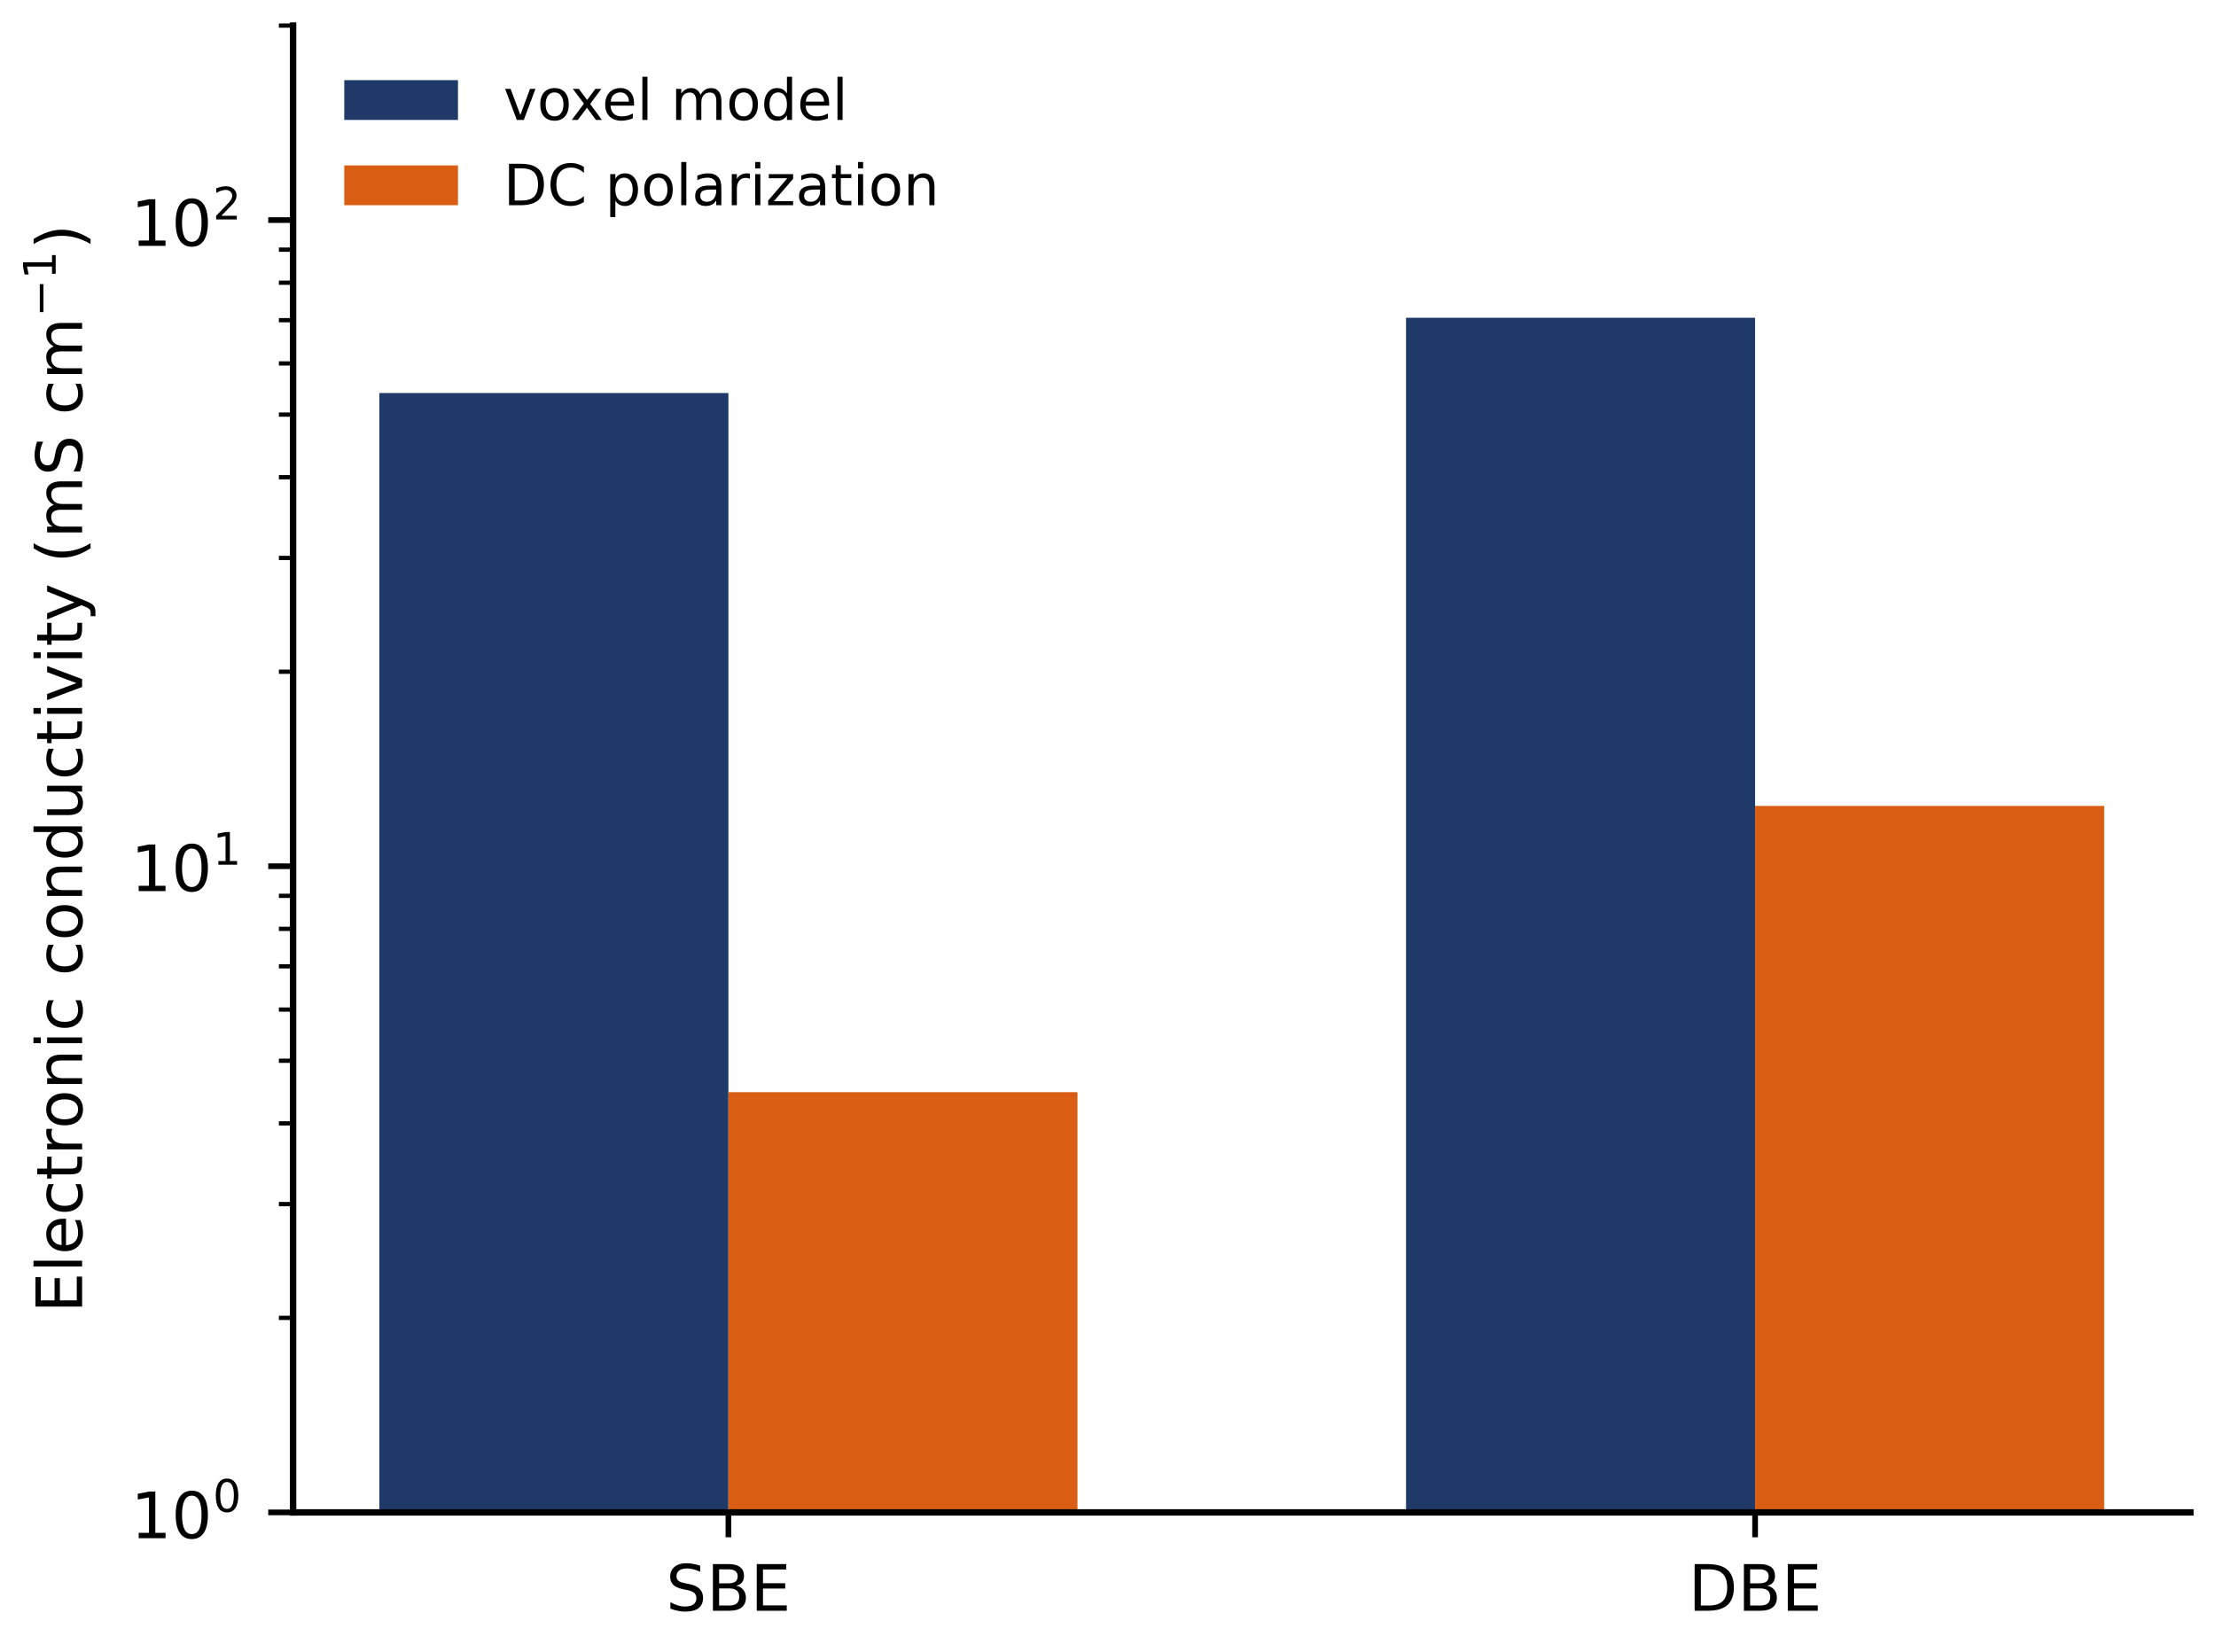
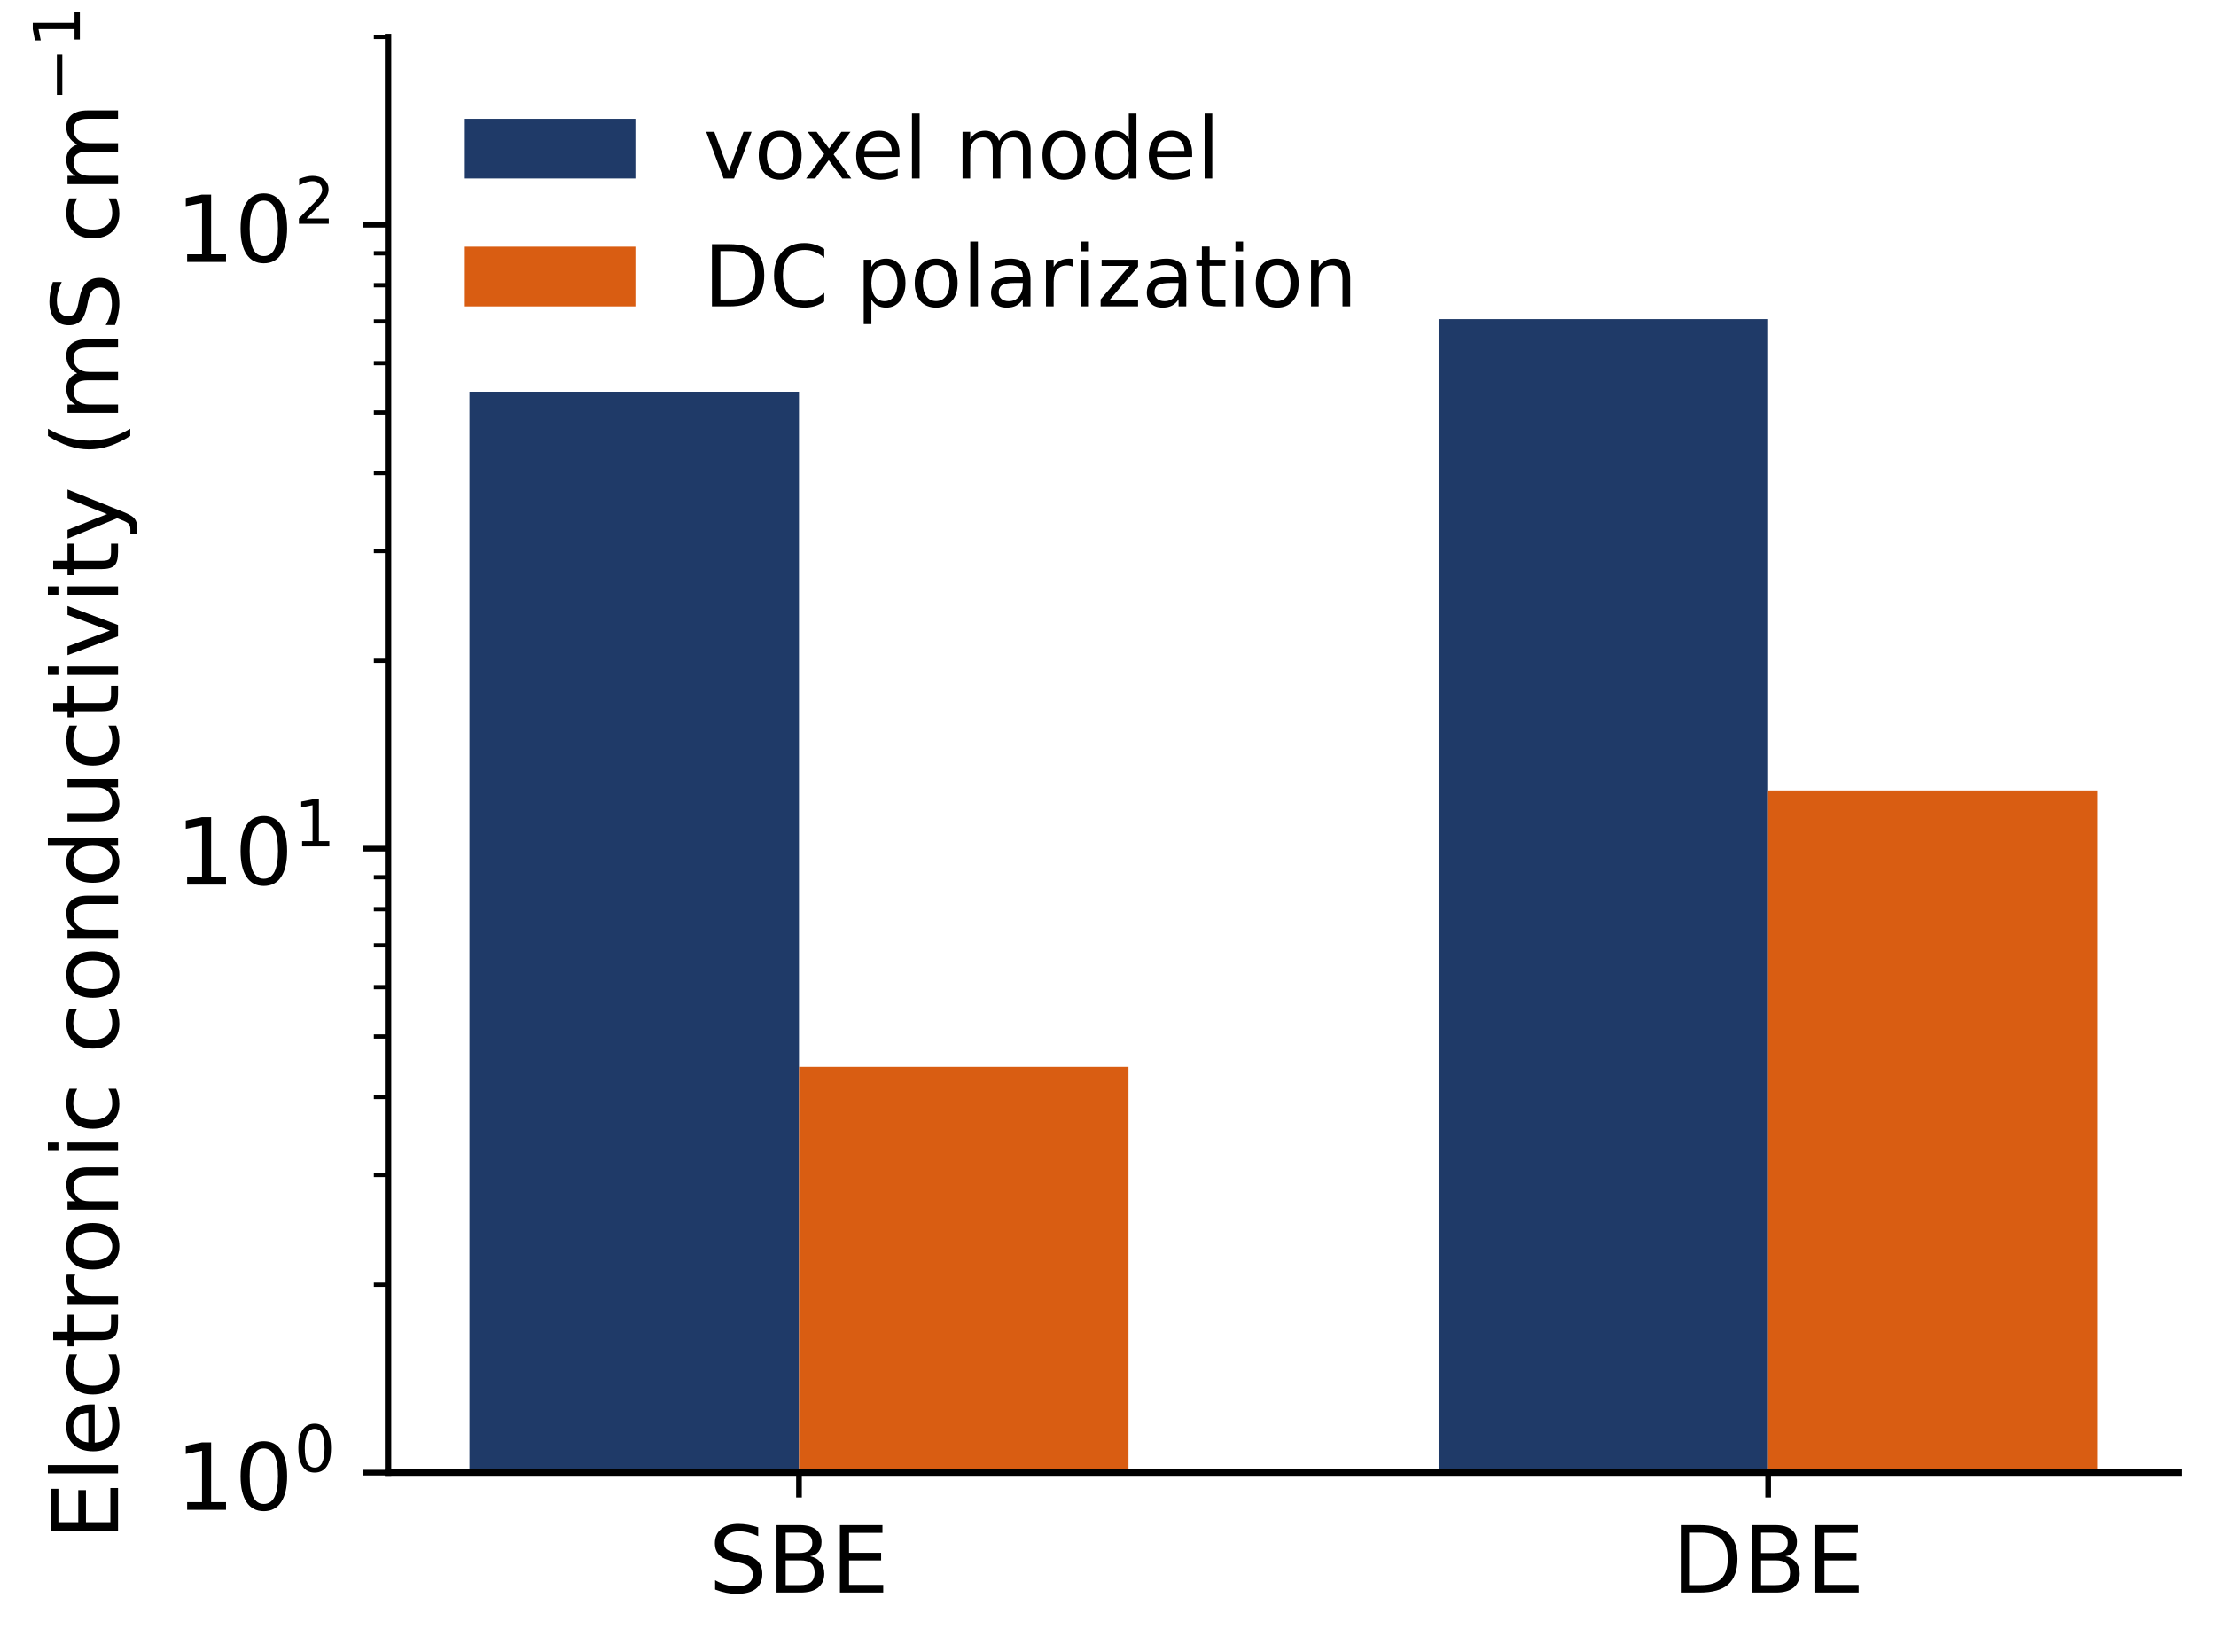
<svg xmlns="http://www.w3.org/2000/svg" xmlns:xlink="http://www.w3.org/1999/xlink" width="311.811pt" height="232.441pt" viewBox="0 0 311.811 232.441" version="1.1">
  <defs>
    <style type="text/css">*{stroke-linejoin: round; stroke-linecap: butt}</style>
  </defs>
  <g id="figure_1">
    <g id="patch_1">
      <path d="M 0 232.441  L 311.811 232.441  L 311.811 0  L 0 0  L 0 232.441  z " style="fill: none" />
    </g>
    <g id="axes_1">
      <g id="patch_2">
-         <path d="M 41.242 212.841  L 308.211 212.841  L 308.211 3.6  L 41.242 3.6  L 41.242 212.841  z " style="fill: none" />
+         <path d="M 54.603 207.241  L 306.611 207.241  L 306.611 5.2  L 54.603 5.2  L 54.603 207.241  z " style="fill: none" />
      </g>
      <g id="patch_3">
-         <path d="M 53.377 91146.443  L 102.495 91146.443  L 102.495 55.308  L 53.377 55.308  z " clip-path="url(#p8f847df685)" style="fill: #1f3a68" />
+         <path d="M 66.058 88011.809  L 112.423 88011.809  L 112.423 55.129  L 66.058 55.129  z " clip-path="url(#p0f4e751840)" style="fill: #1f3a68" />
      </g>
      <g id="patch_4">
-         <path d="M 197.841 91146.443  L 246.958 91146.443  L 246.958 44.722  L 197.841 44.722  z " clip-path="url(#p8f847df685)" style="fill: #1f3a68" />
+         <path d="M 202.426 88011.809  L 248.791 88011.809  L 248.791 44.907  L 202.426 44.907  z " clip-path="url(#p0f4e751840)" style="fill: #1f3a68" />
      </g>
      <g id="patch_5">
-         <path d="M 102.495 91146.443  L 151.612 91146.443  L 151.612 153.706  L 102.495 153.706  z " clip-path="url(#p8f847df685)" style="fill: #d95d12" />
+         <path d="M 112.423 88011.809  L 158.788 88011.809  L 158.788 150.141  L 112.423 150.141  z " clip-path="url(#p0f4e751840)" style="fill: #d95d12" />
      </g>
      <g id="patch_6">
-         <path d="M 246.958 91146.443  L 296.076 91146.443  L 296.076 113.412  L 246.958 113.412  z " clip-path="url(#p8f847df685)" style="fill: #d95d12" />
+         <path d="M 248.791 88011.809  L 295.156 88011.809  L 295.156 111.234  L 248.791 111.234  z " clip-path="url(#p0f4e751840)" style="fill: #d95d12" />
      </g>
      <g id="matplotlib.axis_1">
        <g id="xtick_1">
          <g id="line2d_1">
            <defs>
-               <path id="m851b468ea3" d="M 0 0  L 0 3.5  " style="stroke: #000000; stroke-width: 0.8" />
+               <path id="mc5aa567a2e" d="M 0 0  L 0 3.5  " style="stroke: #000000; stroke-width: 0.8" />
            </defs>
            <g>
-               <use xlink:href="#m851b468ea3" x="102.495" y="212.841" style="stroke: #000000; stroke-width: 0.8" />
+               <use xlink:href="#mc5aa567a2e" x="112.423" y="207.241" style="stroke: #000000; stroke-width: 0.8" />
            </g>
          </g>
          <g id="text_1">
-             <text style="font-size: 9px; font-family: 'DejaVu Sans'; text-anchor: middle" x="102.495" y="226.679" transform="rotate(-0 102.4947 226.6788)">SBE</text>
+             <text style="font-size: 13px; font-family: 'DejaVu Sans'; text-anchor: middle" x="112.423" y="224.118" transform="rotate(-0 112.4231 224.1179)">SBE</text>
          </g>
        </g>
        <g id="xtick_2">
          <g id="line2d_2">
            <g>
-               <use xlink:href="#m851b468ea3" x="246.958" y="212.841" style="stroke: #000000; stroke-width: 0.8" />
+               <use xlink:href="#mc5aa567a2e" x="248.791" y="207.241" style="stroke: #000000; stroke-width: 0.8" />
            </g>
          </g>
          <g id="text_2">
-             <text style="font-size: 9px; font-family: 'DejaVu Sans'; text-anchor: middle" x="246.958" y="226.679" transform="rotate(-0 246.9584 226.6788)">DBE</text>
+             <text style="font-size: 13px; font-family: 'DejaVu Sans'; text-anchor: middle" x="248.791" y="224.118" transform="rotate(-0 248.791 224.1179)">DBE</text>
          </g>
        </g>
      </g>
      <g id="matplotlib.axis_2">
        <g id="ytick_1">
          <g id="line2d_3">
            <defs>
-               <path id="mad5d2c7ba1" d="M 0 0  L -3.5 0  " style="stroke: #000000; stroke-width: 0.8" />
+               <path id="m05290e76d9" d="M 0 0  L -3.5 0  " style="stroke: #000000; stroke-width: 0.8" />
            </defs>
            <g>
-               <use xlink:href="#mad5d2c7ba1" x="41.242" y="212.841" style="stroke: #000000; stroke-width: 0.8" />
+               <use xlink:href="#m05290e76d9" x="54.603" y="207.241" style="stroke: #000000; stroke-width: 0.8" />
            </g>
          </g>
          <g id="text_3">
-             <g transform="translate(18.40211 217.0709)">
+             <g transform="translate(24.72305 213.3509)">
              <text>
-                 <tspan x="0" y="-0.602" style="font-size: 9px; font-family: 'DejaVu Sans'">1</tspan>
-                 <tspan x="5.726" y="-0.602" style="font-size: 9px; font-family: 'DejaVu Sans'">0</tspan>
-                 <tspan x="11.538" y="-4.319" style="font-size: 6.3px; font-family: 'DejaVu Sans'">0</tspan>
+                 <tspan x="0" y="-0.872" style="font-size: 13px; font-family: 'DejaVu Sans'">1</tspan>
+                 <tspan x="8.271" y="-0.872" style="font-size: 13px; font-family: 'DejaVu Sans'">0</tspan>
+                 <tspan x="16.666" y="-6.241" style="font-size: 9.1px; font-family: 'DejaVu Sans'">0</tspan>
              </text>
            </g>
          </g>
        </g>
        <g id="ytick_2">
          <g id="line2d_4">
            <g>
-               <use xlink:href="#mad5d2c7ba1" x="41.242" y="121.907" style="stroke: #000000; stroke-width: 0.8" />
+               <use xlink:href="#m05290e76d9" x="54.603" y="119.436" style="stroke: #000000; stroke-width: 0.8" />
            </g>
          </g>
          <g id="text_4">
-             <g transform="translate(18.40211 126.0923)">
+             <g transform="translate(24.72305 125.4814)">
              <text>
-                 <tspan x="0" y="-0.689" style="font-size: 9px; font-family: 'DejaVu Sans'">1</tspan>
-                 <tspan x="5.726" y="-0.689" style="font-size: 9px; font-family: 'DejaVu Sans'">0</tspan>
-                 <tspan x="11.538" y="-4.406" style="font-size: 6.3px; font-family: 'DejaVu Sans'">1</tspan>
+                 <tspan x="0" y="-0.992" style="font-size: 13px; font-family: 'DejaVu Sans'">1</tspan>
+                 <tspan x="8.271" y="-0.992" style="font-size: 13px; font-family: 'DejaVu Sans'">0</tspan>
+                 <tspan x="16.666" y="-6.361" style="font-size: 9.1px; font-family: 'DejaVu Sans'">1</tspan>
              </text>
            </g>
          </g>
        </g>
        <g id="ytick_3">
          <g id="line2d_5">
            <g>
-               <use xlink:href="#mad5d2c7ba1" x="41.242" y="30.974" style="stroke: #000000; stroke-width: 0.8" />
+               <use xlink:href="#m05290e76d9" x="54.603" y="31.632" style="stroke: #000000; stroke-width: 0.8" />
            </g>
          </g>
          <g id="text_5">
-             <g transform="translate(18.40211 35.20374)">
+             <g transform="translate(24.72305 37.74181)">
              <text>
-                 <tspan x="0" y="-0.602" style="font-size: 9px; font-family: 'DejaVu Sans'">1</tspan>
-                 <tspan x="5.726" y="-0.602" style="font-size: 9px; font-family: 'DejaVu Sans'">0</tspan>
-                 <tspan x="11.538" y="-4.319" style="font-size: 6.3px; font-family: 'DejaVu Sans'">2</tspan>
+                 <tspan x="0" y="-0.872" style="font-size: 13px; font-family: 'DejaVu Sans'">1</tspan>
+                 <tspan x="8.271" y="-0.872" style="font-size: 13px; font-family: 'DejaVu Sans'">0</tspan>
+                 <tspan x="16.666" y="-6.241" style="font-size: 9.1px; font-family: 'DejaVu Sans'">2</tspan>
              </text>
            </g>
          </g>
        </g>
        <g id="ytick_4">
          <g id="line2d_6">
            <defs>
-               <path id="m5abc7118f9" d="M 0 0  L -2 0  " style="stroke: #000000; stroke-width: 0.6" />
+               <path id="m9e89e67e36" d="M 0 0  L -2 0  " style="stroke: #000000; stroke-width: 0.6" />
            </defs>
            <g>
-               <use xlink:href="#m5abc7118f9" x="41.242" y="185.467" style="stroke: #000000; stroke-width: 0.6" />
+               <use xlink:href="#m9e89e67e36" x="54.603" y="180.809" style="stroke: #000000; stroke-width: 0.6" />
            </g>
          </g>
        </g>
        <g id="ytick_5">
          <g id="line2d_7">
            <g>
-               <use xlink:href="#m5abc7118f9" x="41.242" y="169.455" style="stroke: #000000; stroke-width: 0.6" />
+               <use xlink:href="#m9e89e67e36" x="54.603" y="165.348" style="stroke: #000000; stroke-width: 0.6" />
            </g>
          </g>
        </g>
        <g id="ytick_6">
          <g id="line2d_8">
            <g>
-               <use xlink:href="#m5abc7118f9" x="41.242" y="158.093" style="stroke: #000000; stroke-width: 0.6" />
+               <use xlink:href="#m9e89e67e36" x="54.603" y="154.377" style="stroke: #000000; stroke-width: 0.6" />
            </g>
          </g>
        </g>
        <g id="ytick_7">
          <g id="line2d_9">
            <g>
-               <use xlink:href="#m5abc7118f9" x="41.242" y="149.281" style="stroke: #000000; stroke-width: 0.6" />
+               <use xlink:href="#m9e89e67e36" x="54.603" y="145.868" style="stroke: #000000; stroke-width: 0.6" />
            </g>
          </g>
        </g>
        <g id="ytick_8">
          <g id="line2d_10">
            <g>
-               <use xlink:href="#m5abc7118f9" x="41.242" y="142.081" style="stroke: #000000; stroke-width: 0.6" />
+               <use xlink:href="#m9e89e67e36" x="54.603" y="138.916" style="stroke: #000000; stroke-width: 0.6" />
            </g>
          </g>
        </g>
        <g id="ytick_9">
          <g id="line2d_11">
            <g>
-               <use xlink:href="#m5abc7118f9" x="41.242" y="135.993" style="stroke: #000000; stroke-width: 0.6" />
+               <use xlink:href="#m9e89e67e36" x="54.603" y="133.037" style="stroke: #000000; stroke-width: 0.6" />
            </g>
          </g>
        </g>
        <g id="ytick_10">
          <g id="line2d_12">
            <g>
-               <use xlink:href="#m5abc7118f9" x="41.242" y="130.72" style="stroke: #000000; stroke-width: 0.6" />
+               <use xlink:href="#m9e89e67e36" x="54.603" y="127.946" style="stroke: #000000; stroke-width: 0.6" />
            </g>
          </g>
        </g>
        <g id="ytick_11">
          <g id="line2d_13">
            <g>
-               <use xlink:href="#m5abc7118f9" x="41.242" y="126.068" style="stroke: #000000; stroke-width: 0.6" />
+               <use xlink:href="#m9e89e67e36" x="54.603" y="123.454" style="stroke: #000000; stroke-width: 0.6" />
            </g>
          </g>
        </g>
        <g id="ytick_12">
          <g id="line2d_14">
            <g>
-               <use xlink:href="#m5abc7118f9" x="41.242" y="94.534" style="stroke: #000000; stroke-width: 0.6" />
+               <use xlink:href="#m9e89e67e36" x="54.603" y="93.005" style="stroke: #000000; stroke-width: 0.6" />
            </g>
          </g>
        </g>
        <g id="ytick_13">
          <g id="line2d_15">
            <g>
-               <use xlink:href="#m5abc7118f9" x="41.242" y="78.521" style="stroke: #000000; stroke-width: 0.6" />
+               <use xlink:href="#m9e89e67e36" x="54.603" y="77.543" style="stroke: #000000; stroke-width: 0.6" />
            </g>
          </g>
        </g>
        <g id="ytick_14">
          <g id="line2d_16">
            <g>
-               <use xlink:href="#m5abc7118f9" x="41.242" y="67.16" style="stroke: #000000; stroke-width: 0.6" />
+               <use xlink:href="#m9e89e67e36" x="54.603" y="66.573" style="stroke: #000000; stroke-width: 0.6" />
            </g>
          </g>
        </g>
        <g id="ytick_15">
          <g id="line2d_17">
            <g>
-               <use xlink:href="#m5abc7118f9" x="41.242" y="58.347" style="stroke: #000000; stroke-width: 0.6" />
+               <use xlink:href="#m9e89e67e36" x="54.603" y="58.064" style="stroke: #000000; stroke-width: 0.6" />
            </g>
          </g>
        </g>
        <g id="ytick_16">
          <g id="line2d_18">
            <g>
-               <use xlink:href="#m5abc7118f9" x="41.242" y="51.147" style="stroke: #000000; stroke-width: 0.6" />
+               <use xlink:href="#m9e89e67e36" x="54.603" y="51.111" style="stroke: #000000; stroke-width: 0.6" />
            </g>
          </g>
        </g>
        <g id="ytick_17">
          <g id="line2d_19">
            <g>
-               <use xlink:href="#m5abc7118f9" x="41.242" y="45.06" style="stroke: #000000; stroke-width: 0.6" />
+               <use xlink:href="#m9e89e67e36" x="54.603" y="45.233" style="stroke: #000000; stroke-width: 0.6" />
            </g>
          </g>
        </g>
        <g id="ytick_18">
          <g id="line2d_20">
            <g>
-               <use xlink:href="#m5abc7118f9" x="41.242" y="39.786" style="stroke: #000000; stroke-width: 0.6" />
+               <use xlink:href="#m9e89e67e36" x="54.603" y="40.141" style="stroke: #000000; stroke-width: 0.6" />
            </g>
          </g>
        </g>
        <g id="ytick_19">
          <g id="line2d_21">
            <g>
-               <use xlink:href="#m5abc7118f9" x="41.242" y="35.135" style="stroke: #000000; stroke-width: 0.6" />
+               <use xlink:href="#m9e89e67e36" x="54.603" y="35.65" style="stroke: #000000; stroke-width: 0.6" />
            </g>
          </g>
        </g>
        <g id="ytick_20">
          <g id="line2d_22">
            <g>
-               <use xlink:href="#m5abc7118f9" x="41.242" y="3.6" style="stroke: #000000; stroke-width: 0.6" />
+               <use xlink:href="#m9e89e67e36" x="54.603" y="5.2" style="stroke: #000000; stroke-width: 0.6" />
            </g>
          </g>
        </g>
        <g id="text_6">
-           <g transform="translate(12.24 184.7655) rotate(-90)">
+           <g transform="translate(17.6 216.7855) rotate(-90)">
            <text>
-               <tspan x="0" y="-0.689" style="font-size: 9px; font-family: 'DejaVu Sans'">E</tspan>
-               <tspan x="5.687" y="-0.689" style="font-size: 9px; font-family: 'DejaVu Sans'">l</tspan>
-               <tspan x="8.187" y="-0.689" style="font-size: 9px; font-family: 'DejaVu Sans'">e</tspan>
-               <tspan x="13.724" y="-0.689" style="font-size: 9px; font-family: 'DejaVu Sans'">c</tspan>
-               <tspan x="18.672" y="-0.689" style="font-size: 9px; font-family: 'DejaVu Sans'">t</tspan>
-               <tspan x="22.201" y="-0.689" style="font-size: 9px; font-family: 'DejaVu Sans'">r</tspan>
-               <tspan x="25.901" y="-0.689" style="font-size: 9px; font-family: 'DejaVu Sans'">o</tspan>
-               <tspan x="31.408" y="-0.689" style="font-size: 9px; font-family: 'DejaVu Sans'">n</tspan>
-               <tspan x="37.112" y="-0.689" style="font-size: 9px; font-family: 'DejaVu Sans'">i</tspan>
-               <tspan x="39.612" y="-0.689" style="font-size: 9px; font-family: 'DejaVu Sans'">c</tspan>
-               <tspan x="44.561" y="-0.689" style="font-size: 9px; font-family: 'DejaVu Sans'"> </tspan>
-               <tspan x="47.421" y="-0.689" style="font-size: 9px; font-family: 'DejaVu Sans'">c</tspan>
-               <tspan x="52.37" y="-0.689" style="font-size: 9px; font-family: 'DejaVu Sans'">o</tspan>
-               <tspan x="57.876" y="-0.689" style="font-size: 9px; font-family: 'DejaVu Sans'">n</tspan>
-               <tspan x="63.58" y="-0.689" style="font-size: 9px; font-family: 'DejaVu Sans'">d</tspan>
-               <tspan x="69.293" y="-0.689" style="font-size: 9px; font-family: 'DejaVu Sans'">u</tspan>
-               <tspan x="74.997" y="-0.689" style="font-size: 9px; font-family: 'DejaVu Sans'">c</tspan>
-               <tspan x="79.945" y="-0.689" style="font-size: 9px; font-family: 'DejaVu Sans'">t</tspan>
-               <tspan x="83.474" y="-0.689" style="font-size: 9px; font-family: 'DejaVu Sans'">i</tspan>
-               <tspan x="85.975" y="-0.689" style="font-size: 9px; font-family: 'DejaVu Sans'">v</tspan>
-               <tspan x="91.301" y="-0.689" style="font-size: 9px; font-family: 'DejaVu Sans'">i</tspan>
-               <tspan x="93.801" y="-0.689" style="font-size: 9px; font-family: 'DejaVu Sans'">t</tspan>
-               <tspan x="97.33" y="-0.689" style="font-size: 9px; font-family: 'DejaVu Sans'">y</tspan>
-               <tspan x="102.656" y="-0.689" style="font-size: 9px; font-family: 'DejaVu Sans'"> </tspan>
-               <tspan x="105.517" y="-0.689" style="font-size: 9px; font-family: 'DejaVu Sans'">(</tspan>
-               <tspan x="109.028" y="-0.689" style="font-size: 9px; font-family: 'DejaVu Sans'">m</tspan>
-               <tspan x="117.795" y="-0.689" style="font-size: 9px; font-family: 'DejaVu Sans'">S</tspan>
-               <tspan x="123.508" y="-0.689" style="font-size: 9px; font-family: 'DejaVu Sans'"> </tspan>
-               <tspan x="126.369" y="-0.689" style="font-size: 9px; font-family: 'DejaVu Sans'">c</tspan>
-               <tspan x="131.317" y="-0.689" style="font-size: 9px; font-family: 'DejaVu Sans'">m</tspan>
-               <tspan x="149.704" y="-0.689" style="font-size: 9px; font-family: 'DejaVu Sans'">)</tspan>
-               <tspan x="140.171" y="-4.406" style="font-size: 6.3px; font-family: 'DejaVu Sans'">−</tspan>
-               <tspan x="145.449" y="-4.406" style="font-size: 6.3px; font-family: 'DejaVu Sans'">1</tspan>
+               <tspan x="0" y="-0.992" style="font-size: 13px; font-family: 'DejaVu Sans'">E</tspan>
+               <tspan x="8.214" y="-0.992" style="font-size: 13px; font-family: 'DejaVu Sans'">l</tspan>
+               <tspan x="11.826" y="-0.992" style="font-size: 13px; font-family: 'DejaVu Sans'">e</tspan>
+               <tspan x="19.824" y="-0.992" style="font-size: 13px; font-family: 'DejaVu Sans'">c</tspan>
+               <tspan x="26.971" y="-0.992" style="font-size: 13px; font-family: 'DejaVu Sans'">t</tspan>
+               <tspan x="32.068" y="-0.992" style="font-size: 13px; font-family: 'DejaVu Sans'">r</tspan>
+               <tspan x="37.413" y="-0.992" style="font-size: 13px; font-family: 'DejaVu Sans'">o</tspan>
+               <tspan x="45.367" y="-0.992" style="font-size: 13px; font-family: 'DejaVu Sans'">n</tspan>
+               <tspan x="53.606" y="-0.992" style="font-size: 13px; font-family: 'DejaVu Sans'">i</tspan>
+               <tspan x="57.218" y="-0.992" style="font-size: 13px; font-family: 'DejaVu Sans'">c</tspan>
+               <tspan x="64.365" y="-0.992" style="font-size: 13px; font-family: 'DejaVu Sans'"> </tspan>
+               <tspan x="68.498" y="-0.992" style="font-size: 13px; font-family: 'DejaVu Sans'">c</tspan>
+               <tspan x="75.645" y="-0.992" style="font-size: 13px; font-family: 'DejaVu Sans'">o</tspan>
+               <tspan x="83.599" y="-0.992" style="font-size: 13px; font-family: 'DejaVu Sans'">n</tspan>
+               <tspan x="91.838" y="-0.992" style="font-size: 13px; font-family: 'DejaVu Sans'">d</tspan>
+               <tspan x="100.09" y="-0.992" style="font-size: 13px; font-family: 'DejaVu Sans'">u</tspan>
+               <tspan x="108.329" y="-0.992" style="font-size: 13px; font-family: 'DejaVu Sans'">c</tspan>
+               <tspan x="115.477" y="-0.992" style="font-size: 13px; font-family: 'DejaVu Sans'">t</tspan>
+               <tspan x="120.574" y="-0.992" style="font-size: 13px; font-family: 'DejaVu Sans'">i</tspan>
+               <tspan x="124.186" y="-0.992" style="font-size: 13px; font-family: 'DejaVu Sans'">v</tspan>
+               <tspan x="131.879" y="-0.992" style="font-size: 13px; font-family: 'DejaVu Sans'">i</tspan>
+               <tspan x="135.491" y="-0.992" style="font-size: 13px; font-family: 'DejaVu Sans'">t</tspan>
+               <tspan x="140.588" y="-0.992" style="font-size: 13px; font-family: 'DejaVu Sans'">y</tspan>
+               <tspan x="148.281" y="-0.992" style="font-size: 13px; font-family: 'DejaVu Sans'"> </tspan>
+               <tspan x="152.414" y="-0.992" style="font-size: 13px; font-family: 'DejaVu Sans'">(</tspan>
+               <tspan x="157.485" y="-0.992" style="font-size: 13px; font-family: 'DejaVu Sans'">m</tspan>
+               <tspan x="170.149" y="-0.992" style="font-size: 13px; font-family: 'DejaVu Sans'">S</tspan>
+               <tspan x="178.401" y="-0.992" style="font-size: 13px; font-family: 'DejaVu Sans'"> </tspan>
+               <tspan x="182.533" y="-0.992" style="font-size: 13px; font-family: 'DejaVu Sans'">c</tspan>
+               <tspan x="189.681" y="-0.992" style="font-size: 13px; font-family: 'DejaVu Sans'">m</tspan>
+               <tspan x="216.239" y="-0.992" style="font-size: 13px; font-family: 'DejaVu Sans'">)</tspan>
+               <tspan x="202.469" y="-6.361" style="font-size: 9.1px; font-family: 'DejaVu Sans'">−</tspan>
+               <tspan x="210.093" y="-6.361" style="font-size: 9.1px; font-family: 'DejaVu Sans'">1</tspan>
            </text>
          </g>
        </g>
      </g>
      <g id="patch_7">
-         <path d="M 41.242 212.841  L 41.242 3.6  " style="fill: none; stroke: #000000; stroke-width: 0.9; stroke-linejoin: miter; stroke-linecap: square" />
+         <path d="M 54.603 207.241  L 54.603 5.2  " style="fill: none; stroke: #000000; stroke-width: 0.9; stroke-linejoin: miter; stroke-linecap: square" />
      </g>
      <g id="patch_8">
-         <path d="M 41.242 212.841  L 308.211 212.841  " style="fill: none; stroke: #000000; stroke-width: 0.9; stroke-linejoin: miter; stroke-linecap: square" />
+         <path d="M 54.603 207.241  L 306.611 207.241  " style="fill: none; stroke: #000000; stroke-width: 0.9; stroke-linejoin: miter; stroke-linecap: square" />
      </g>
      <g id="legend_1">
        <g id="patch_9">
-           <path d="M 48.442 16.879  L 64.442 16.879  L 64.442 11.279  L 48.442 11.279  z " style="fill: #1f3a68" />
+           <path d="M 65.403 25.118  L 89.403 25.118  L 89.403 16.718  L 65.403 16.718  z " style="fill: #1f3a68" />
        </g>
        <g id="text_7">
-           <text style="font-size: 8px; font-family: 'DejaVu Sans'; text-anchor: start" x="70.842" y="16.879" transform="rotate(-0 70.84211 16.87875)">voxel model</text>
+           <text style="font-size: 12px; font-family: 'DejaVu Sans'; text-anchor: start" x="99.003" y="25.118" transform="rotate(-0 99.00305 25.11812)">voxel model</text>
        </g>
        <g id="patch_10">
-           <path d="M 48.442 28.879  L 64.442 28.879  L 64.442 23.279  L 48.442 23.279  z " style="fill: #d95d12" />
+           <path d="M 65.403 43.119  L 89.403 43.119  L 89.403 34.719  L 65.403 34.719  z " style="fill: #d95d12" />
        </g>
        <g id="text_8">
-           <text style="font-size: 8px; font-family: 'DejaVu Sans'; text-anchor: start" x="70.842" y="28.879" transform="rotate(-0 70.84211 28.87937)">DC polarization</text>
+           <text style="font-size: 12px; font-family: 'DejaVu Sans'; text-anchor: start" x="99.003" y="43.119" transform="rotate(-0 99.00305 43.11906)">DC polarization</text>
        </g>
      </g>
    </g>
  </g>
  <defs>
-     <clipPath id="p8f847df685">
-       <rect x="41.242" y="3.6" width="266.969" height="209.241" />
+     <clipPath id="p0f4e751840">
+       <rect x="54.603" y="5.2" width="252.008" height="202.041" />
    </clipPath>
  </defs>
</svg>
